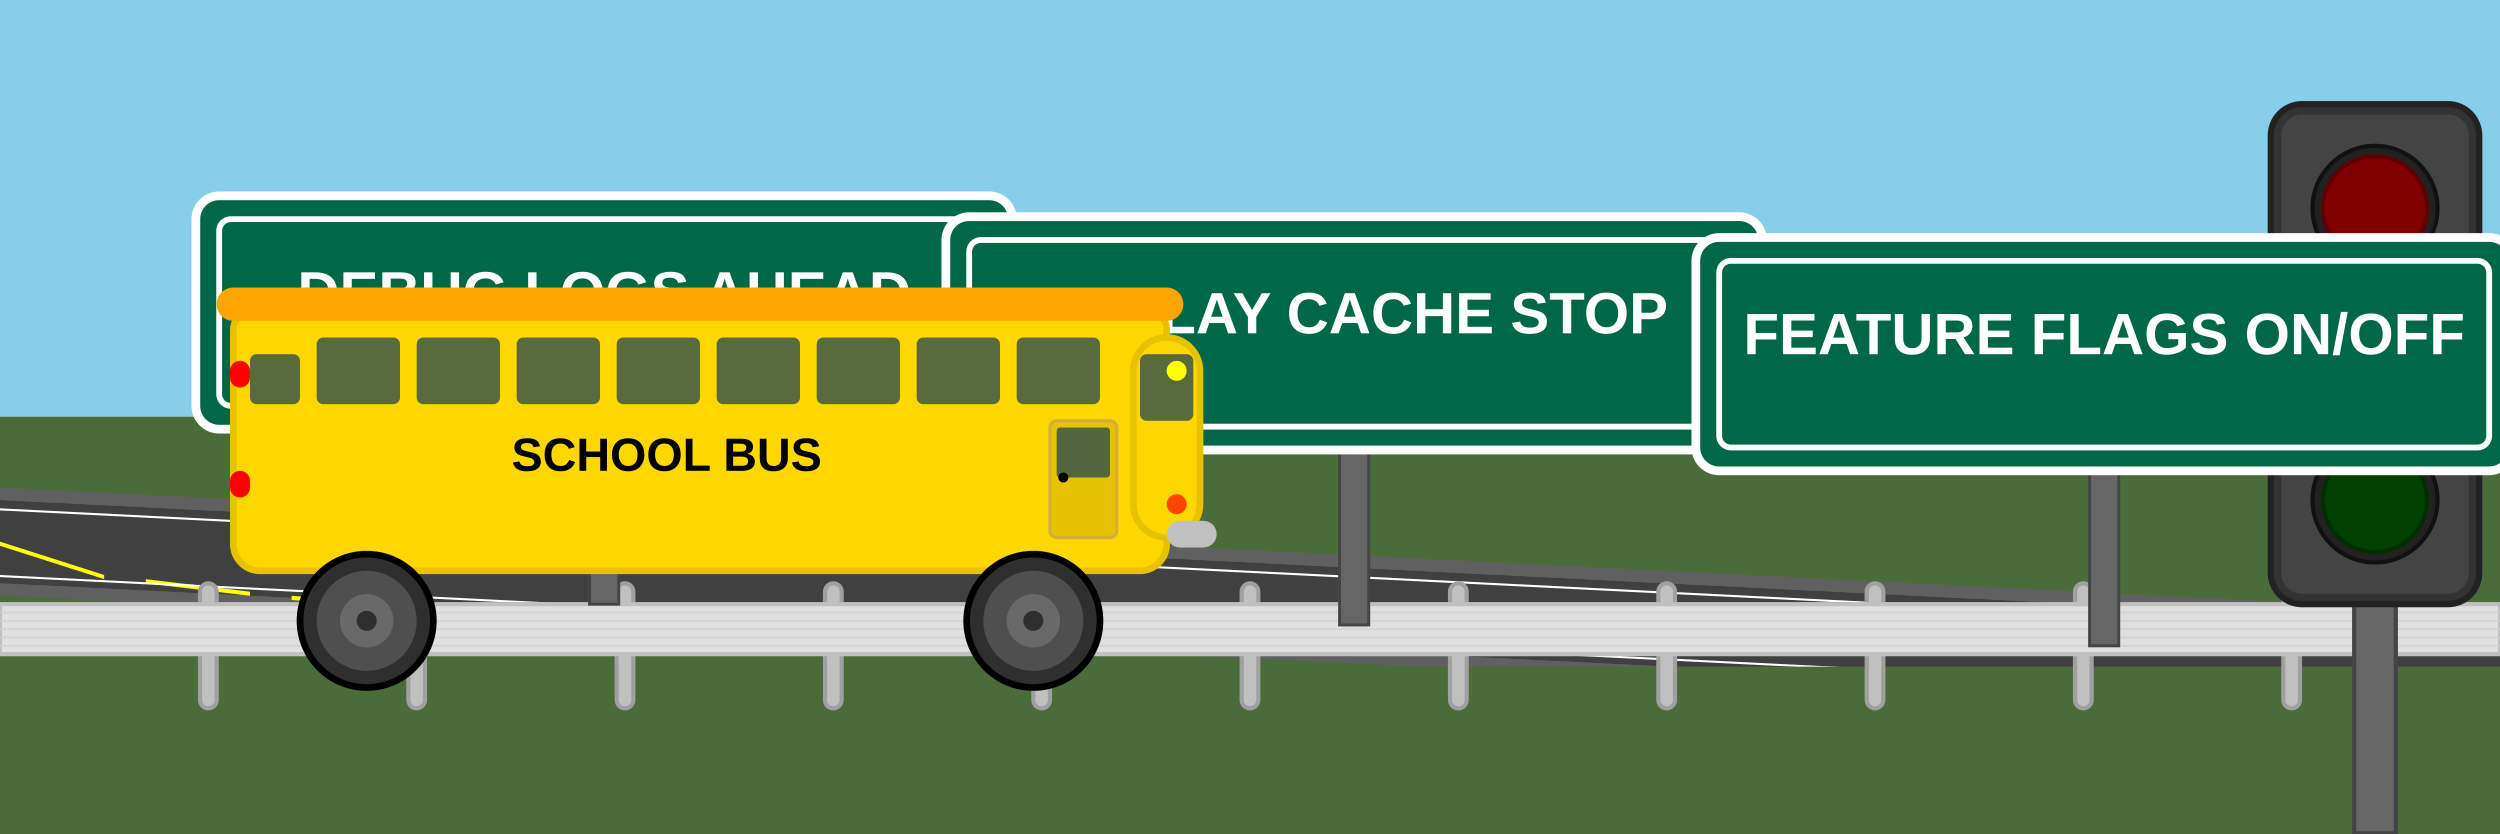
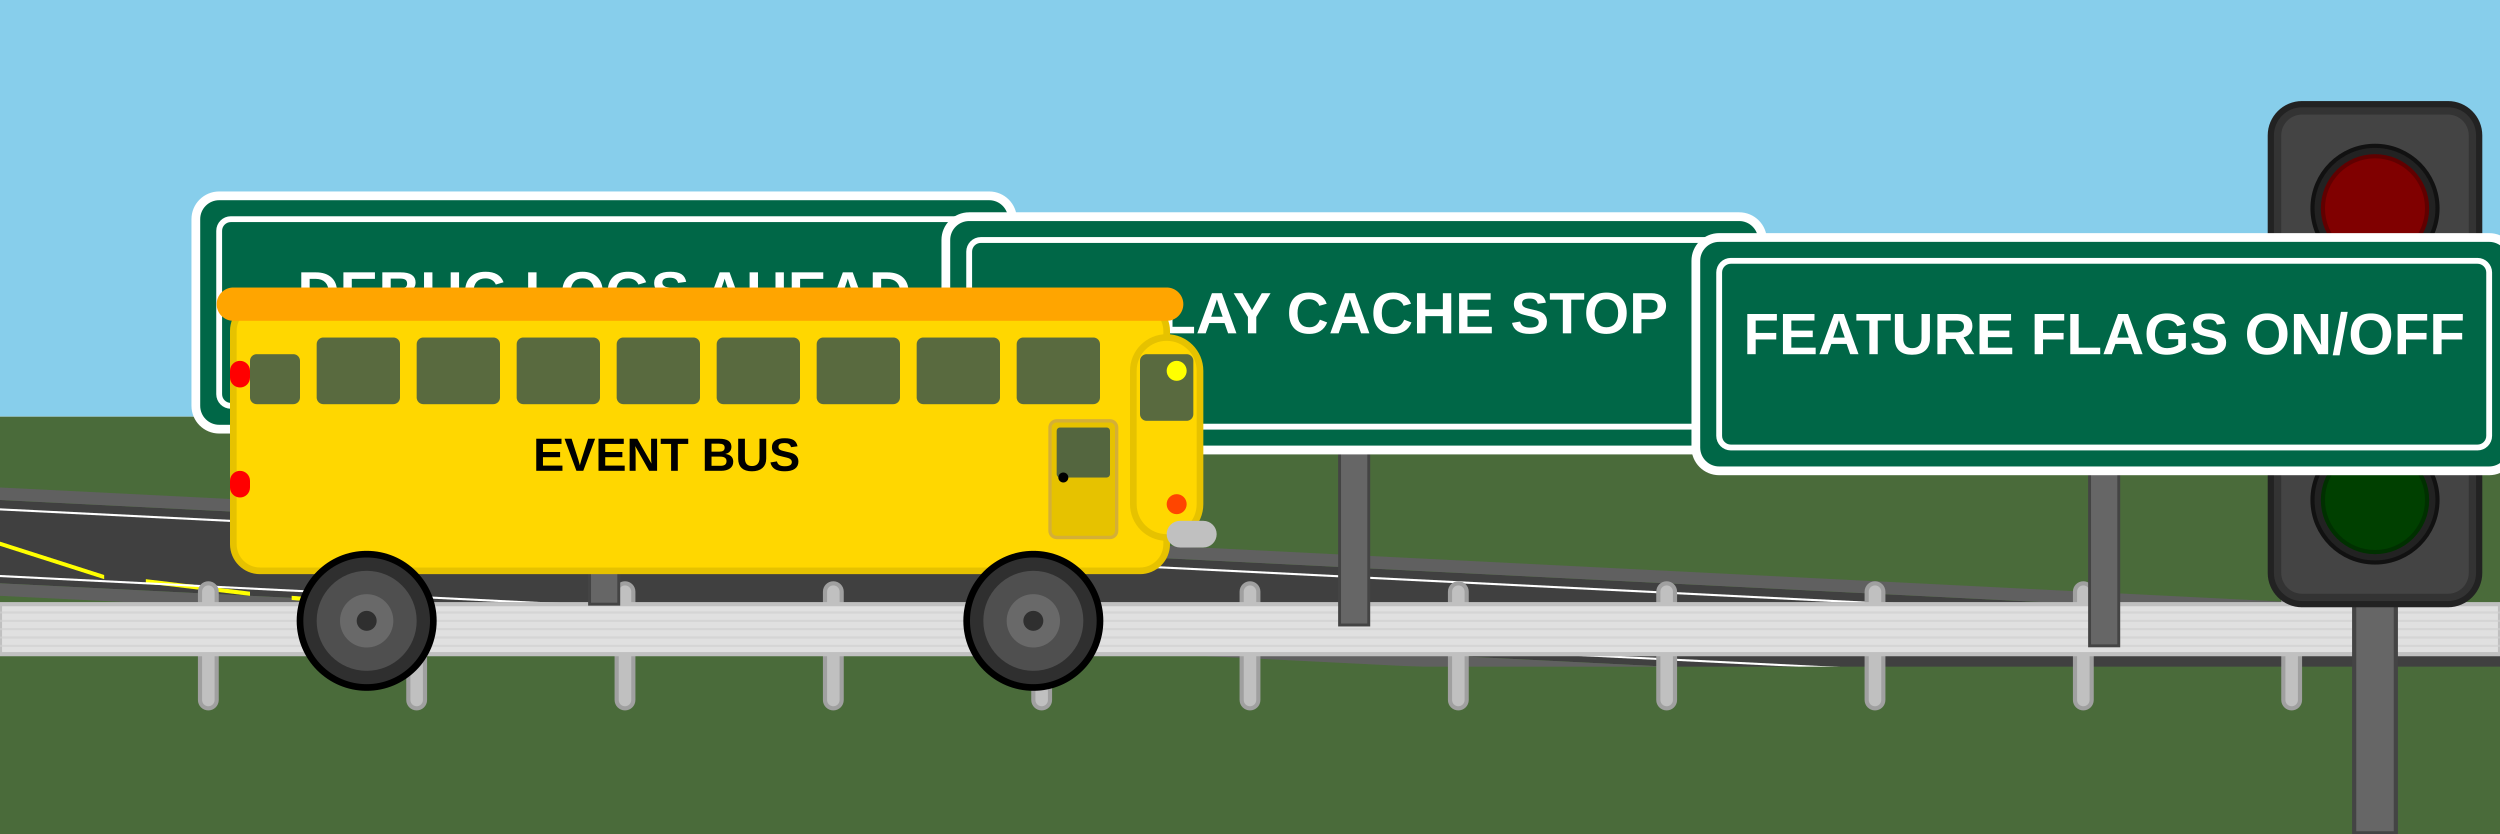
<svg xmlns="http://www.w3.org/2000/svg" viewBox="0 0 600 200">
  <g id="road-layer">
    <rect x="0" y="0" width="600" height="100" fill="#87CEEB" />
    <rect x="0" y="100" width="600" height="100" fill="#4A6B3A" />
    <polygon points="0,120 600,150 600,170 0,140" fill="#404040" />
    <polygon points="0,117 600,147 600,150 0,120" fill="#606060" />
    <polygon points="0,140 600,170 600,173 0,143" fill="#606060" />
    <g fill="#FFFF00">
      <polygon points="0,130 25,138 25,139 0,131" />
      <polygon points="35,139 60,142 60,143 35,140" />
      <polygon points="70,143 95,145 95,146 70,144" />
      <polygon points="105,146 130,147.5 130,148.5 105,147" />
      <polygon points="140,148 165,149 165,149.8 140,148.8" />
    </g>
    <polygon points="0,122 600,152 600,152.5 0,122.5" fill="#FFFFFF" />
    <polygon points="0,138 600,168 600,168.5 0,138.5" fill="#FFFFFF" />
  </g>
  <g id="guard-rails" transform="translate(0, 40)">
    <rect x="0" y="120" width="600" height="80" fill="#4A6B3A" />
    <g fill="#C0C0C0" stroke="#A0A0A0" stroke-width="1">
      <rect x="48" y="100" width="4" height="30" rx="2" />
      <rect x="98" y="100" width="4" height="30" rx="2" />
      <rect x="148" y="100" width="4" height="30" rx="2" />
      <rect x="198" y="100" width="4" height="30" rx="2" />
      <rect x="248" y="100" width="4" height="30" rx="2" />
      <rect x="298" y="100" width="4" height="30" rx="2" />
      <rect x="348" y="100" width="4" height="30" rx="2" />
      <rect x="398" y="100" width="4" height="30" rx="2" />
      <rect x="448" y="100" width="4" height="30" rx="2" />
      <rect x="498" y="100" width="4" height="30" rx="2" />
      <rect x="548" y="100" width="4" height="30" rx="2" />
    </g>
    <rect x="0" y="105" width="600" height="12" fill="#E0E0E0" stroke="#C0C0C0" stroke-width="1" />
    <g stroke="#D0D0D0" stroke-width="0.5" opacity="0.7">
      <line x1="0" y1="107" x2="600" y2="107" />
      <line x1="0" y1="109" x2="600" y2="109" />
      <line x1="0" y1="111" x2="600" y2="111" />
      <line x1="0" y1="113" x2="600" y2="113" />
      <line x1="0" y1="115" x2="600" y2="115" />
    </g>
  </g>
  <g id="traffic-light" transform="translate(520, 0) scale(0.5)">
    <rect x="90" y="280" width="20" height="120" fill="#666" stroke="#444" stroke-width="2" />
    <rect x="50" y="50" width="100" height="240" rx="15" ry="15" fill="#333" stroke="#222" stroke-width="3" />
    <rect x="55" y="55" width="90" height="230" rx="10" ry="10" fill="#444" />
    <circle cx="100" cy="100" r="30" fill="#222" stroke="#111" stroke-width="2" />
    <circle cx="100" cy="170" r="30" fill="#222" stroke="#111" stroke-width="2" />
    <circle cx="100" cy="240" r="30" fill="#222" stroke="#111" stroke-width="2" />
    <circle cx="100" cy="100" r="25" fill="#800000" stroke="#600000" stroke-width="2">
      <animate attributeName="fill" values="#FF0000;#FF0000;#800000;#800000;#800000;#800000" dur="9s" repeatCount="indefinite" />
      <animate attributeName="opacity" values="1;1;0.3;0.3;0.3;0.3" dur="9s" repeatCount="indefinite" />
    </circle>
    <circle cx="100" cy="170" r="25" fill="#806000" stroke="#604000" stroke-width="2">
      <animate attributeName="fill" values="#806000;#806000;#FFFF00;#FFFF00;#806000;#806000" dur="9s" repeatCount="indefinite" />
      <animate attributeName="opacity" values="0.3;0.3;1;1;0.3;0.3" dur="9s" repeatCount="indefinite" />
    </circle>
    <circle cx="100" cy="240" r="25" fill="#004000" stroke="#003000" stroke-width="2">
      <animate attributeName="fill" values="#004000;#004000;#004000;#004000;#00FF00;#00FF00" dur="9s" repeatCount="indefinite" />
      <animate attributeName="opacity" values="0.3;0.3;0.3;0.3;1;1" dur="9s" repeatCount="indefinite" />
    </circle>
  </g>
  <g id="street-sign-debug" transform="translate(40, 40) scale(0.7)">
    <rect x="145" y="90" width="10" height="60" fill="#666" stroke="#444" stroke-width="1" />
    <rect x="10" y="10" width="280" height="80" rx="8" ry="8" fill="#006747" stroke="#FFFFFF" stroke-width="3" />
    <rect x="18" y="18" width="264" height="64" rx="4" ry="4" fill="none" stroke="#FFFFFF" stroke-width="2" />
    <text x="150" y="50" text-anchor="middle" font-family="Arial, sans-serif" font-size="20" font-weight="bold" fill="#FFFFFF">DEBUG LOGS AHEAD</text>
  </g>
  <g id="street-sign-replay" transform="translate(220, 45) scale(0.7)">
    <rect x="145" y="90" width="10" height="60" fill="#666" stroke="#444" stroke-width="1" />
    <rect x="10" y="10" width="280" height="80" rx="8" ry="8" fill="#006747" stroke="#FFFFFF" stroke-width="3" />
    <rect x="18" y="18" width="264" height="64" rx="4" ry="4" fill="none" stroke="#FFFFFF" stroke-width="2" />
    <text x="150" y="50" text-anchor="middle" font-family="Arial, sans-serif" font-size="20" font-weight="bold" fill="#FFFFFF">REPLAY CACHE STOP</text>
  </g>
  <g id="street-sign-feature-flags" transform="translate(400, 50) scale(0.7)">
    <rect x="145" y="90" width="10" height="60" fill="#666" stroke="#444" stroke-width="1" />
    <rect x="10" y="10" width="280" height="80" rx="8" ry="8" fill="#006747" stroke="#FFFFFF" stroke-width="3" />
    <rect x="18" y="18" width="264" height="64" rx="4" ry="4" fill="none" stroke="#FFFFFF" stroke-width="2" />
    <text x="150" y="50" text-anchor="middle" font-family="Arial, sans-serif" font-size="20" font-weight="bold" fill="#FFFFFF">FEATURE FLAGS ON/OFF</text>
  </g>
  <g id="bus-layer" transform="translate(0, 25) scale(0.8)">
    <g>
      <animateTransform attributeName="transform" type="translate" values="-400,0;1000,0" dur="18s" repeatCount="indefinite" />
      <rect x="70" y="60" width="280" height="80" rx="8" ry="8" fill="#FFD700" stroke="#E6C200" stroke-width="2" />
      <rect x="340" y="70" width="20" height="60" rx="10" ry="10" fill="#FFD700" stroke="#E6C200" stroke-width="2" />
      <rect x="65" y="55" width="290" height="10" rx="5" ry="5" fill="#FFA500" />
      <rect x="350" y="125" width="15" height="8" rx="4" ry="4" fill="#C0C0C0" />
      <rect x="342" y="75" width="16" height="20" rx="2" ry="2" fill="#2F4F4F" opacity="0.8" />
      <rect x="305" y="70" width="25" height="20" rx="2" ry="2" fill="#2F4F4F" opacity="0.8" />
      <rect x="275" y="70" width="25" height="20" rx="2" ry="2" fill="#2F4F4F" opacity="0.8" />
      <rect x="245" y="70" width="25" height="20" rx="2" ry="2" fill="#2F4F4F" opacity="0.8" />
      <rect x="215" y="70" width="25" height="20" rx="2" ry="2" fill="#2F4F4F" opacity="0.8" />
      <rect x="185" y="70" width="25" height="20" rx="2" ry="2" fill="#2F4F4F" opacity="0.8" />
      <rect x="155" y="70" width="25" height="20" rx="2" ry="2" fill="#2F4F4F" opacity="0.8" />
      <rect x="125" y="70" width="25" height="20" rx="2" ry="2" fill="#2F4F4F" opacity="0.8" />
      <rect x="95" y="70" width="25" height="20" rx="2" ry="2" fill="#2F4F4F" opacity="0.8" />
      <rect x="75" y="75" width="15" height="15" rx="2" ry="2" fill="#2F4F4F" opacity="0.8" />
      <rect x="315" y="95" width="20" height="35" rx="2" ry="2" fill="#E6C200" stroke="#D4AF37" stroke-width="1" />
      <rect x="317" y="97" width="16" height="15" rx="1" ry="1" fill="#2F4F4F" opacity="0.8" />
      <circle cx="319" cy="112" r="1.5" fill="#000" />
-       <text x="200" y="110" text-anchor="middle" font-family="Arial, sans-serif" font-size="14" font-weight="bold" fill="#000">SCHOOL BUS</text>
+       <text x="200" y="110" text-anchor="middle" font-family="Arial, sans-serif" font-size="14" font-weight="bold" fill="#000">EVENT BUS</text>
      <circle cx="353" cy="80" r="3" fill="#FFFF00" />
      <circle cx="353" cy="120" r="3" fill="#FF4500" />
      <rect x="69" y="77" width="6" height="8" rx="3" ry="3" fill="#FF0000" />
      <rect x="69" y="110" width="6" height="8" rx="3" ry="3" fill="#FF0000" />
      <g>
        <circle cx="310" cy="155" r="20" fill="#2F2F2F" stroke="#000" stroke-width="2" />
        <circle cx="310" cy="155" r="15" fill="#4F4F4F" />
        <circle cx="310" cy="155" r="8" fill="#696969" />
        <circle cx="310" cy="155" r="3" fill="#2F2F2F" />
        <circle cx="110" cy="155" r="20" fill="#2F2F2F" stroke="#000" stroke-width="2" />
        <circle cx="110" cy="155" r="15" fill="#4F4F4F" />
        <circle cx="110" cy="155" r="8" fill="#696969" />
        <circle cx="110" cy="155" r="3" fill="#2F2F2F" />
      </g>
    </g>
  </g>
</svg>
